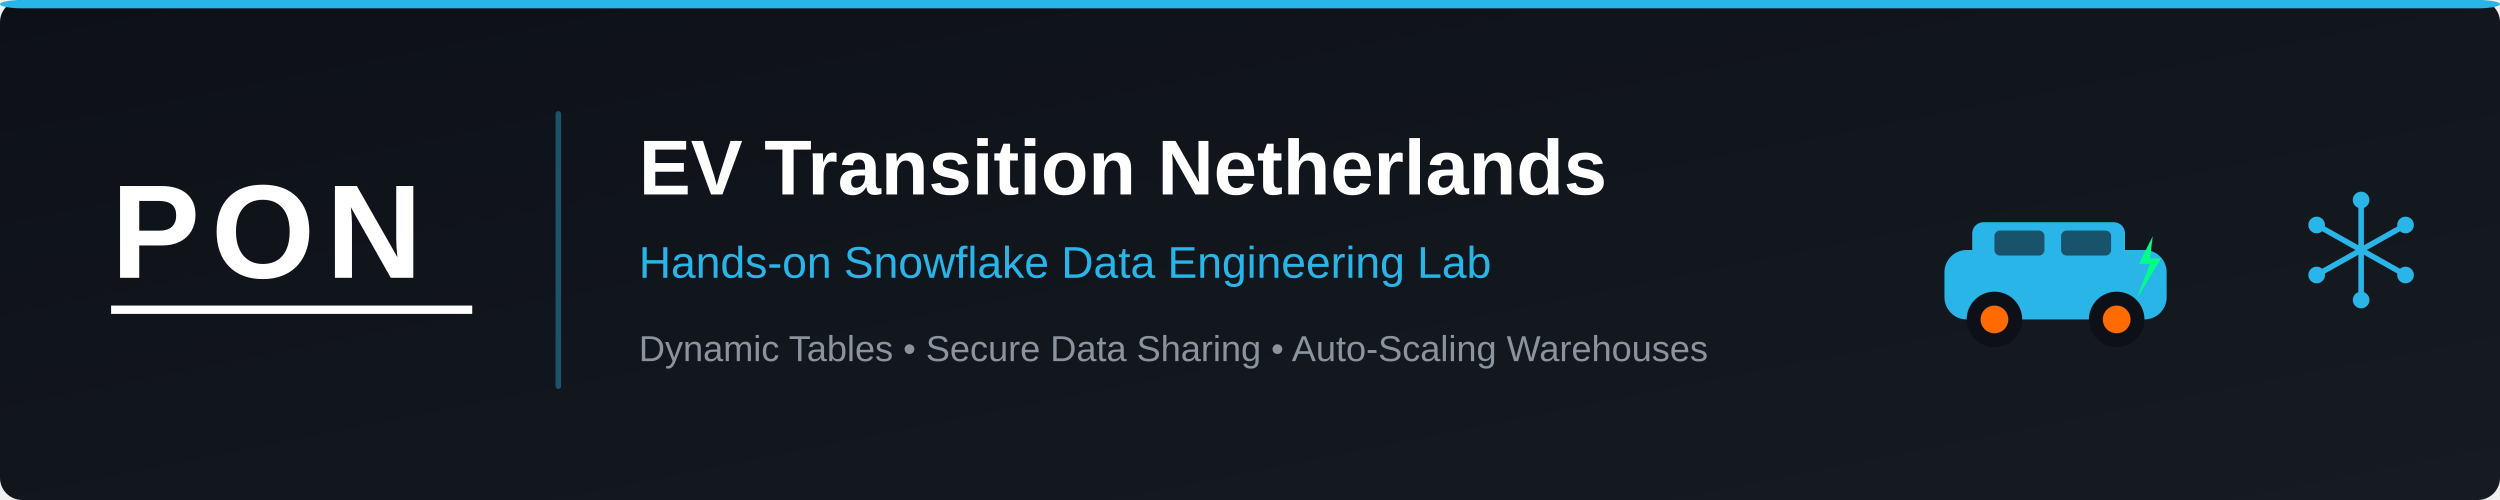
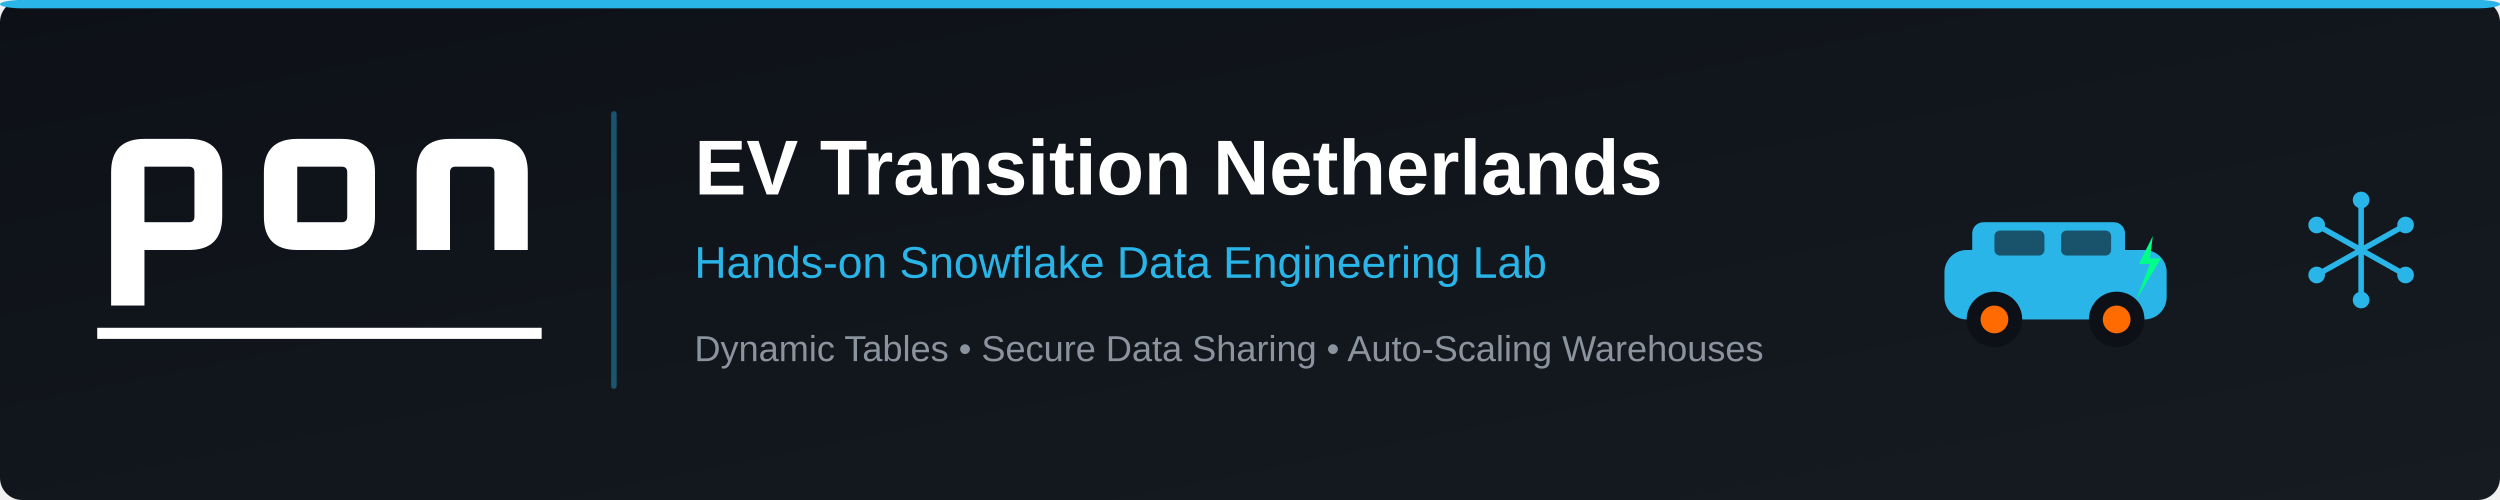
<svg xmlns="http://www.w3.org/2000/svg" width="900" height="180" viewBox="0 0 900 180">
  <defs>
    <linearGradient id="bgGrad" x1="0%" y1="0%" x2="100%" y2="100%">
      <stop offset="0%" style="stop-color:#0d1117;stop-opacity:1" />
      <stop offset="100%" style="stop-color:#161b22;stop-opacity:1" />
    </linearGradient>
  </defs>
  <rect width="100%" height="100%" fill="url(#bgGrad)" rx="8" />
  <rect x="0" y="0" width="100%" height="3" fill="#29B5E8" rx="8" />
-   <g transform="translate(40, 55)">
-     <text x="0" y="45" font-family="Arial Black, Arial, sans-serif" font-size="48" font-weight="900" fill="white" letter-spacing="4">PON</text>
-     <rect x="0" y="55" width="130" height="3" fill="white" />
+   <g transform="translate(40, 50)">
+     <path d="M0,12 Q0,0 12,0 L28,0 Q40,0 40,12 L40,28 Q40,40 28,40 L12,40 L12,60 L0,60 L0,12 Z M12,10 L12,30 L28,30 Q30,30 30,28 L30,12 Q30,10 28,10 Z" fill="white" />
+     <path d="M55,12 Q55,0 67,0 L83,0 Q95,0 95,12 L95,28 Q95,40 83,40 L67,40 Q55,40 55,28 Z M67,10 L67,30 L83,30 Q85,30 85,28 L85,12 Q85,10 83,10 Z" fill="white" />
+     <path d="M110,40 L110,12 Q110,0 122,0 L138,0 Q150,0 150,12 L150,40 L138,40 L138,12 Q138,10 136,10 L124,10 Q122,10 122,12 L122,40 Z" fill="white" />
+     <rect x="-5" y="68" width="160" height="4" fill="white" />
  </g>
-   <rect x="200" y="40" width="2" height="100" fill="#29B5E8" opacity="0.4" rx="1" />
-   <g transform="translate(230, 0)">
+   <rect x="220" y="40" width="2" height="100" fill="#29B5E8" opacity="0.4" rx="1" />
+   <g transform="translate(250, 0)">
    <text x="0" y="70" font-family="Arial, sans-serif" font-size="28" font-weight="bold" fill="white">
      EV Transition Netherlands
    </text>
    <text x="0" y="100" font-family="Arial, sans-serif" font-size="16" fill="#29B5E8">
      Hands-on Snowflake Data Engineering Lab
    </text>
    <text x="0" y="130" font-family="Arial, sans-serif" font-size="13" fill="#8b949e">
      Dynamic Tables  •  Secure Data Sharing  •  Auto-Scaling Warehouses
    </text>
  </g>
  <g transform="translate(700, 60)">
    <rect x="0" y="30" width="80" height="25" rx="8" fill="#29B5E8" />
    <rect x="10" y="20" width="55" height="15" rx="4" fill="#29B5E8" />
    <rect x="18" y="23" width="18" height="9" rx="2" fill="#0d1117" opacity="0.6" />
    <rect x="42" y="23" width="18" height="9" rx="2" fill="#0d1117" opacity="0.6" />
    <circle cx="18" cy="55" r="10" fill="#0d1117" />
    <circle cx="18" cy="55" r="5" fill="#FF6B00" />
    <circle cx="62" cy="55" r="10" fill="#0d1117" />
    <circle cx="62" cy="55" r="5" fill="#FF6B00" />
    <polygon points="75,25 70,35 74,35 69,48 78,33 74,33" fill="#00ff88" />
  </g>
  <g transform="translate(850, 90)">
    <line x1="0" y1="-18" x2="0" y2="18" stroke="#29B5E8" stroke-width="2" />
    <line x1="-16" y1="-9" x2="16" y2="9" stroke="#29B5E8" stroke-width="2" />
    <line x1="-16" y1="9" x2="16" y2="-9" stroke="#29B5E8" stroke-width="2" />
    <circle cx="0" cy="-18" r="3" fill="#29B5E8" />
    <circle cx="0" cy="18" r="3" fill="#29B5E8" />
    <circle cx="-16" cy="-9" r="3" fill="#29B5E8" />
    <circle cx="16" cy="9" r="3" fill="#29B5E8" />
    <circle cx="-16" cy="9" r="3" fill="#29B5E8" />
    <circle cx="16" cy="-9" r="3" fill="#29B5E8" />
  </g>
</svg>
